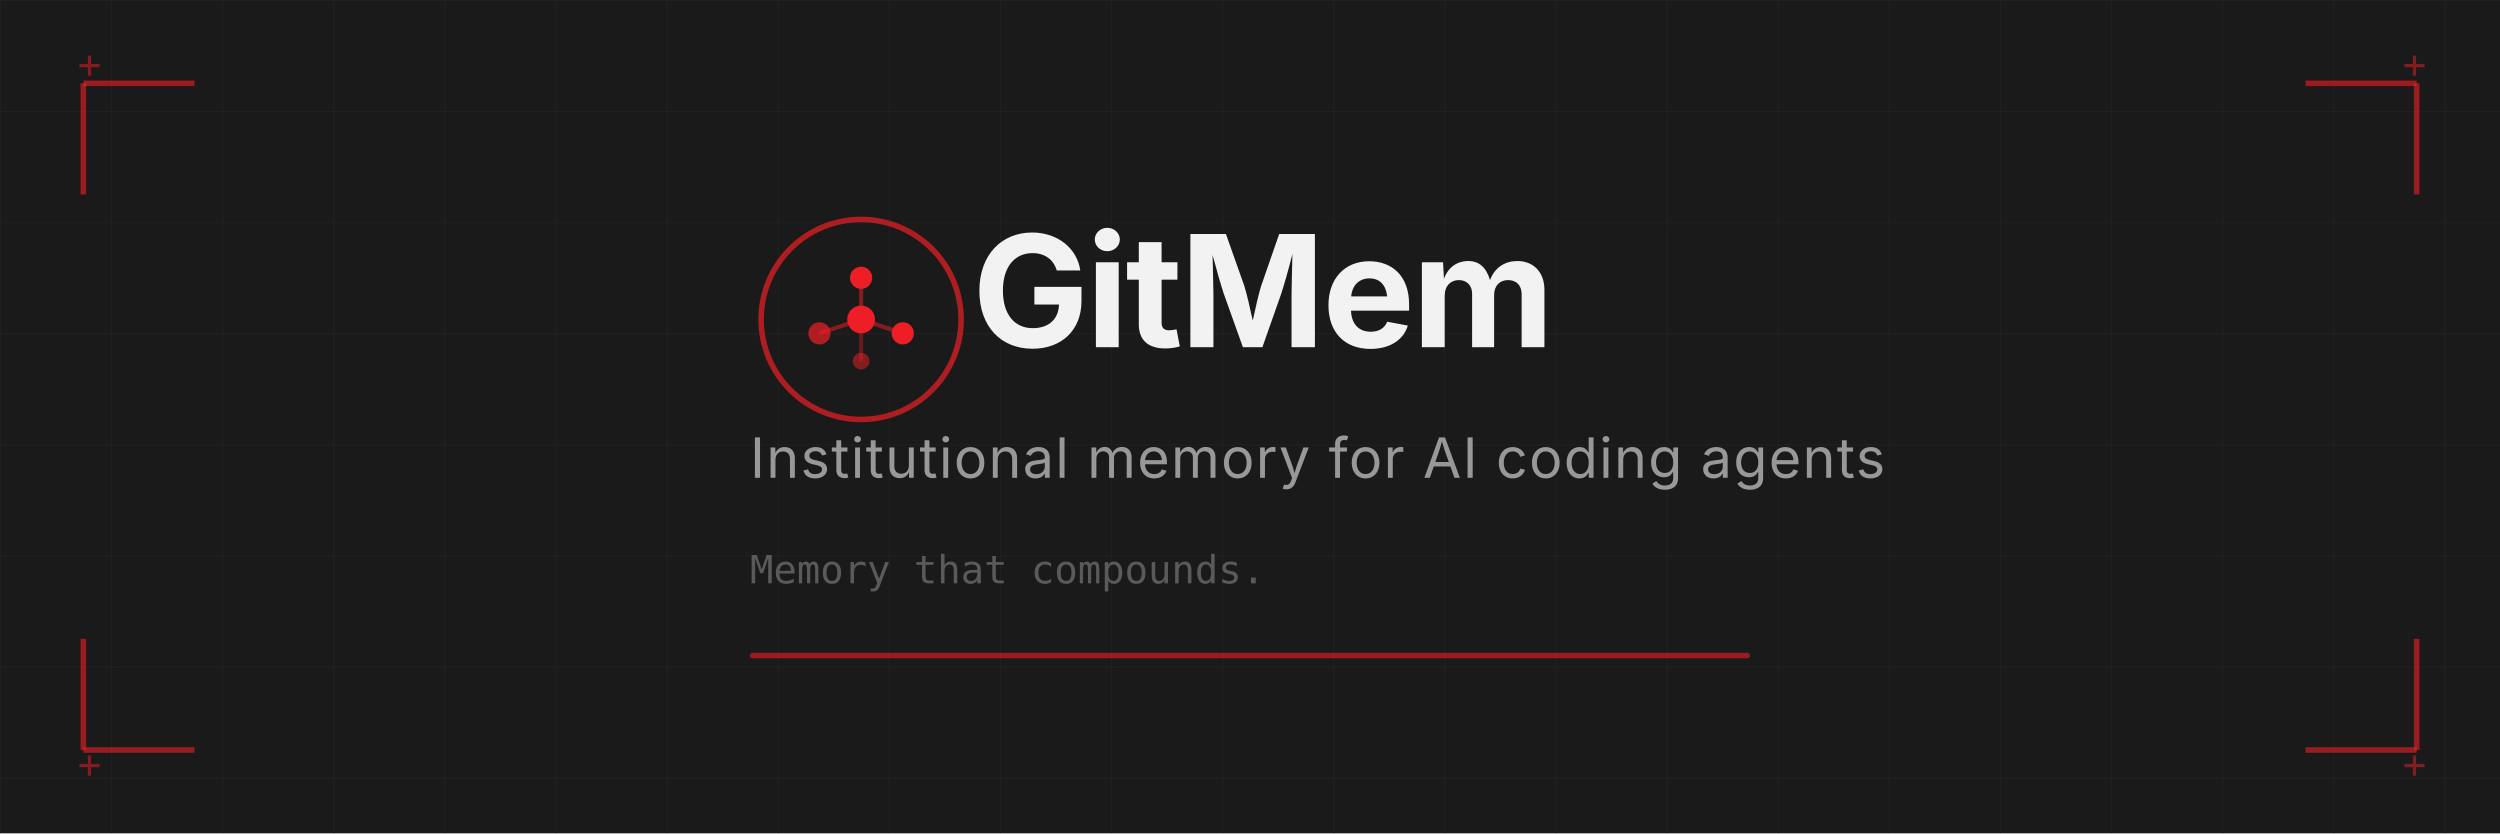
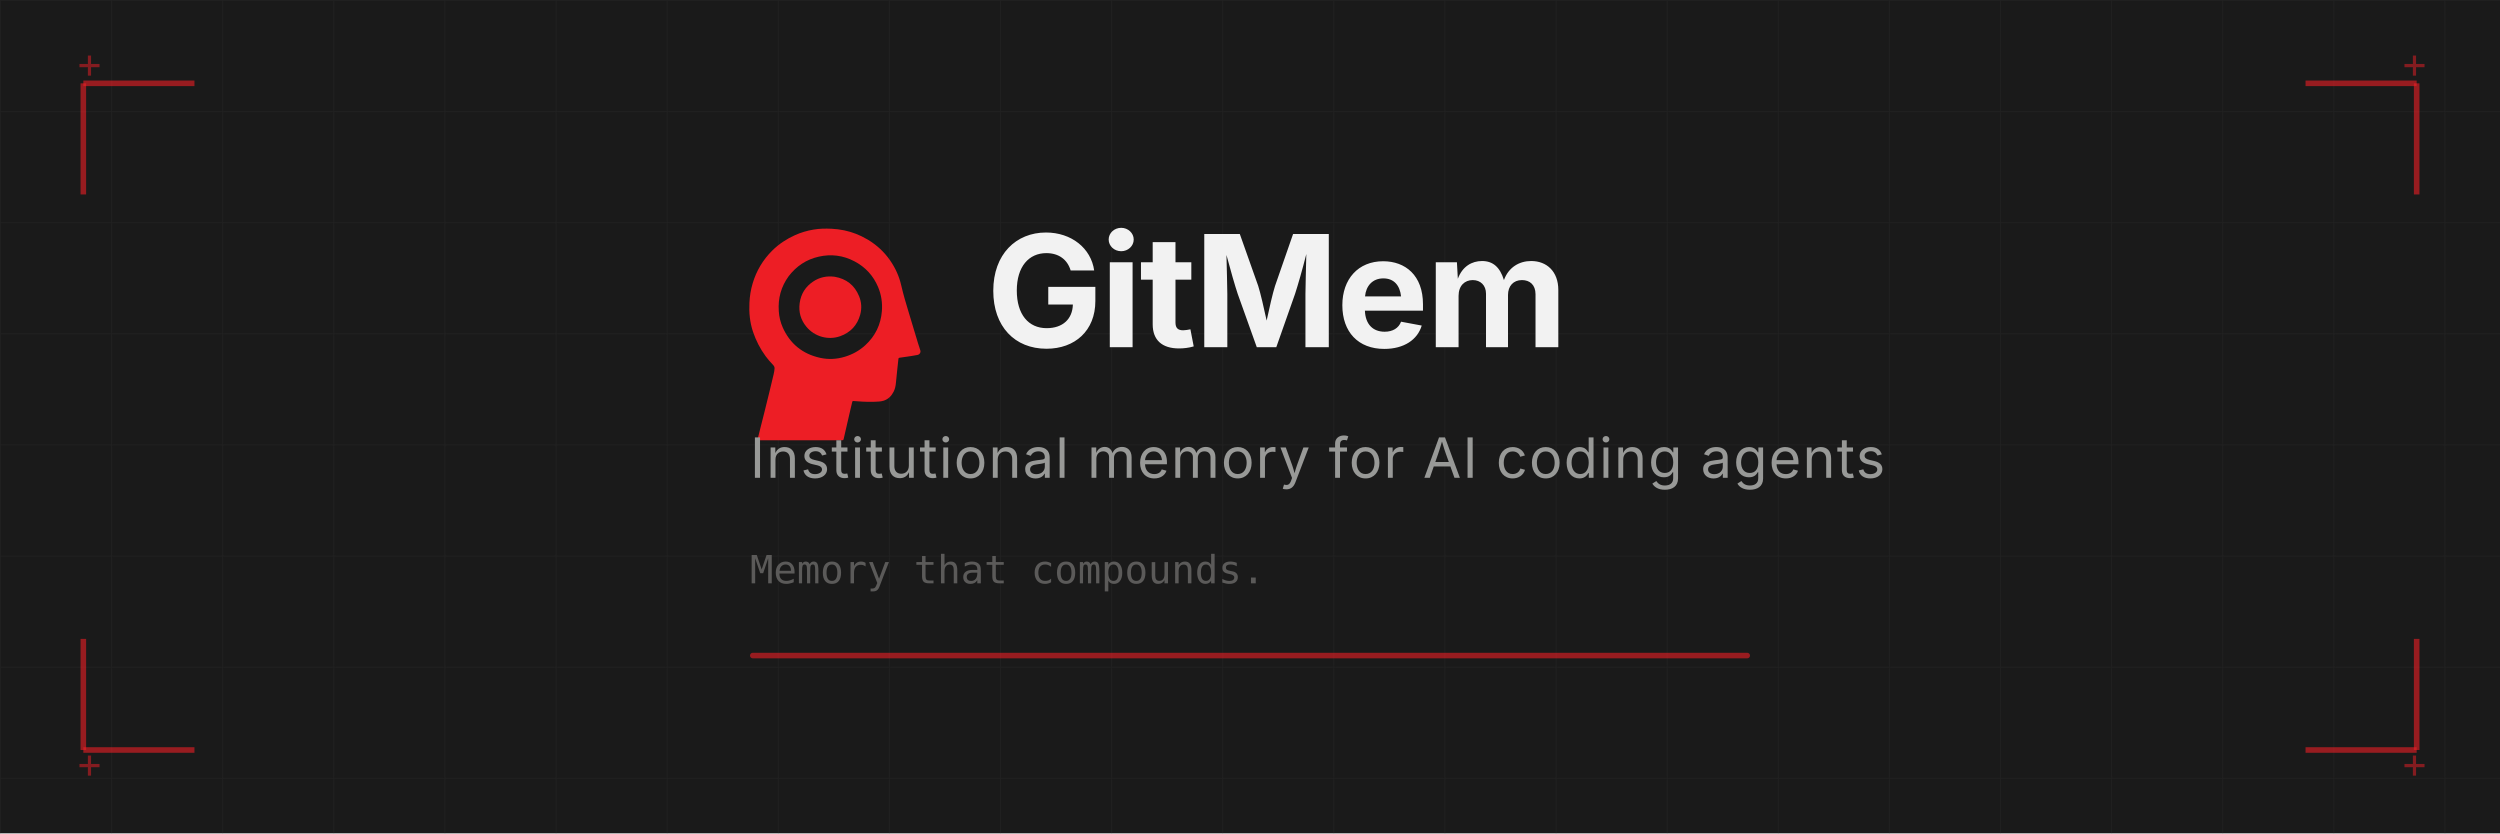
<svg xmlns="http://www.w3.org/2000/svg" viewBox="0 0 900 300" fill="none">
  <defs>
    <pattern id="grid" width="40" height="40" patternUnits="userSpaceOnUse">
      <path d="M 40 0 L 0 0 0 40" fill="none" stroke="#333333" stroke-width="0.5" opacity="0.3" />
    </pattern>
  </defs>
  <rect width="900" height="300" rx="0" fill="#1a1a1a" />
  <rect width="900" height="300" fill="url(#grid)" />
  <line x1="30" y1="30" x2="30" y2="70" stroke="#ed1e25" stroke-width="2" opacity="0.6" />
  <line x1="30" y1="30" x2="70" y2="30" stroke="#ed1e25" stroke-width="2" opacity="0.6" />
  <text x="28" y="28" font-family="'IBM Plex Mono', monospace" font-size="14" fill="#ed1e25" opacity="0.5">+</text>
  <line x1="870" y1="30" x2="870" y2="70" stroke="#ed1e25" stroke-width="2" opacity="0.6" />
  <line x1="870" y1="30" x2="830" y2="30" stroke="#ed1e25" stroke-width="2" opacity="0.6" />
  <text x="865" y="28" font-family="'IBM Plex Mono', monospace" font-size="14" fill="#ed1e25" opacity="0.5">+</text>
  <line x1="30" y1="270" x2="30" y2="230" stroke="#ed1e25" stroke-width="2" opacity="0.6" />
  <line x1="30" y1="270" x2="70" y2="270" stroke="#ed1e25" stroke-width="2" opacity="0.6" />
  <text x="28" y="280" font-family="'IBM Plex Mono', monospace" font-size="14" fill="#ed1e25" opacity="0.5">+</text>
  <line x1="870" y1="270" x2="870" y2="230" stroke="#ed1e25" stroke-width="2" opacity="0.6" />
  <line x1="870" y1="270" x2="830" y2="270" stroke="#ed1e25" stroke-width="2" opacity="0.6" />
  <text x="865" y="280" font-family="'IBM Plex Mono', monospace" font-size="14" fill="#ed1e25" opacity="0.5">+</text>
-   <g transform="translate(270, 75)">
-     <circle cx="40" cy="40" r="36" stroke="#ed1e25" stroke-width="2" fill="none" opacity="0.7" />
-     <circle cx="40" cy="25" r="4" fill="#ed1e25" />
-     <circle cx="25" cy="45" r="4" fill="#ed1e25" opacity="0.7" />
-     <circle cx="55" cy="45" r="4" fill="#ed1e25" />
-     <circle cx="40" cy="55" r="3" fill="#ed1e25" opacity="0.5" />
-     <circle cx="40" cy="40" r="5" fill="#ed1e25" />
-     <line x1="40" y1="25" x2="40" y2="40" stroke="#ed1e25" stroke-width="1.5" opacity="0.5" />
-     <line x1="25" y1="45" x2="40" y2="40" stroke="#ed1e25" stroke-width="1.5" opacity="0.5" />
-     <line x1="55" y1="45" x2="40" y2="40" stroke="#ed1e25" stroke-width="1.5" opacity="0.5" />
-     <line x1="40" y1="55" x2="40" y2="40" stroke="#ed1e25" stroke-width="1.5" opacity="0.35" />
+   <g transform="translate(258, 80) scale(0.08)" fill="#ed1e25">
+     <path d="M679.77,78.146 C720.041,102.375 753.649,133.182 780.323,171.566 C804.171,205.886 821.174,243.253 830.492,283.933 C840.158,326.127 852.562,367.524 865.168,408.886 C875.399,442.452 885.148,476.167 895.554,509.678 C902.454,531.897 908.573,554.364 916.356,576.308 C919.456,585.048 913.947,595.153 903.923,597.19 C889.91,600.037 875.723,602.053 861.582,604.244 C848.604,606.254 835.596,608.073 822.585,609.866 C819.629,610.273 818.266,611.62 817.951,614.63 C816.129,632.01 814.129,649.372 812.291,666.751 C810.366,684.957 808.282,703.153 806.783,721.396 C805.612,735.643 802.965,749.425 796.509,762.246 C786.768,781.589 772.647,796.226 751.521,803.07 C744.513,805.34 737.189,806.406 729.953,806.961 C697.493,809.452 665.043,808.282 632.625,805.76 C626.814,805.308 620.983,805.1 615.182,804.552 C610.715,804.131 610.389,807.715 609.69,810.335 C607.505,818.523 605.723,826.819 603.802,835.077 C599.021,855.637 594.214,876.191 589.483,896.762 C583.632,922.2 577.88,947.662 572.012,973.096 C570.151,981.162 570.043,981.117 561.628,981.116 C437.961,981.102 314.295,981.092 190.628,981.086 C183.706,981.086 183.237,980.218 184.961,973.512 C190.053,953.705 194.916,933.841 199.91,914.009 C204.945,894.015 210.099,874.051 215.073,854.042 C222.457,824.342 229.787,794.628 237.032,764.894 C243.525,738.244 249.94,711.574 256.246,684.879 C258.269,676.312 259.818,667.624 260.509,658.834 C261.022,652.311 258.491,647.034 253.909,642.289 C241.751,629.7 230.207,616.575 219.872,602.393 C195.45,568.878 176.835,532.433 163.593,493.149 C149.294,450.729 145.197,407.194 147.362,362.669 C148.801,333.056 153.349,304.084 161.767,275.763 C178.758,218.599 208.33,168.762 250.828,126.88 C280.43,97.707 314.71,75.248 352.582,58.137 C379.135,46.14 406.884,38.091 435.479,33.198 C462.466,28.581 489.729,28.084 517.103,29.413 C536.46,30.354 555.575,32.642 574.464,36.664 C610.554,44.349 644.535,57.61 676.363,76.327 C677.367,76.917 678.418,77.425 679.77,78.146 M323.761,243.241 C289.83,290.035 275.568,342.445 279.439,399.887 C281.152,425.302 286.785,449.907 297.174,473.239 C330.136,547.267 386.711,592.839 465.452,610.228 C502.915,618.501 540.506,616.482 577.478,605.192 C611.66,594.754 642.157,577.898 668.483,553.794 C713.635,512.452 738.633,460.934 743.464,400.063 C746.427,362.726 741.006,326.276 726.37,291.58 C704.759,240.346 669.095,201.658 619.972,175.878 C569.256,149.262 515.637,142.282 459.619,154.915 C403.691,167.527 358.934,197.37 323.761,243.241z" />
+     <path d="M530.533,245.343 C583.837,254.452 620.807,283.596 641.02,333.304 C652.02,360.356 653.564,388.527 645.78,416.527 C632.589,463.974 602.136,496.275 555.85,512.857 C501.305,532.398 440.008,514.421 403.649,470.217 C378.317,439.419 368.042,403.843 373.522,364.001 C379.235,322.475 399.648,289.934 434.301,266.835 C463.251,247.538 495.54,240.803 530.533,245.343z" />
  </g>
-   <text x="350" y="125" font-family="'IBM Plex Sans', -apple-system, system-ui, sans-serif" font-size="56" font-weight="700" fill="#f2f2f2" letter-spacing="-1">GitMem</text>
+   <text x="355" y="125" font-family="'IBM Plex Sans', -apple-system, system-ui, sans-serif" font-size="56" font-weight="700" fill="#f2f2f2" letter-spacing="-1">GitMem</text>
  <text x="270" y="172" font-family="'IBM Plex Sans', -apple-system, system-ui, sans-serif" font-size="20" fill="#989997" letter-spacing="0.5">Institutional memory for AI coding agents</text>
  <text x="270" y="210" font-family="'IBM Plex Mono', monospace" font-size="14" fill="#5b5a59">Memory that compounds.</text>
  <rect x="270" y="235" width="360" height="2" rx="1" fill="#ed1e25" opacity="0.6" />
</svg>
